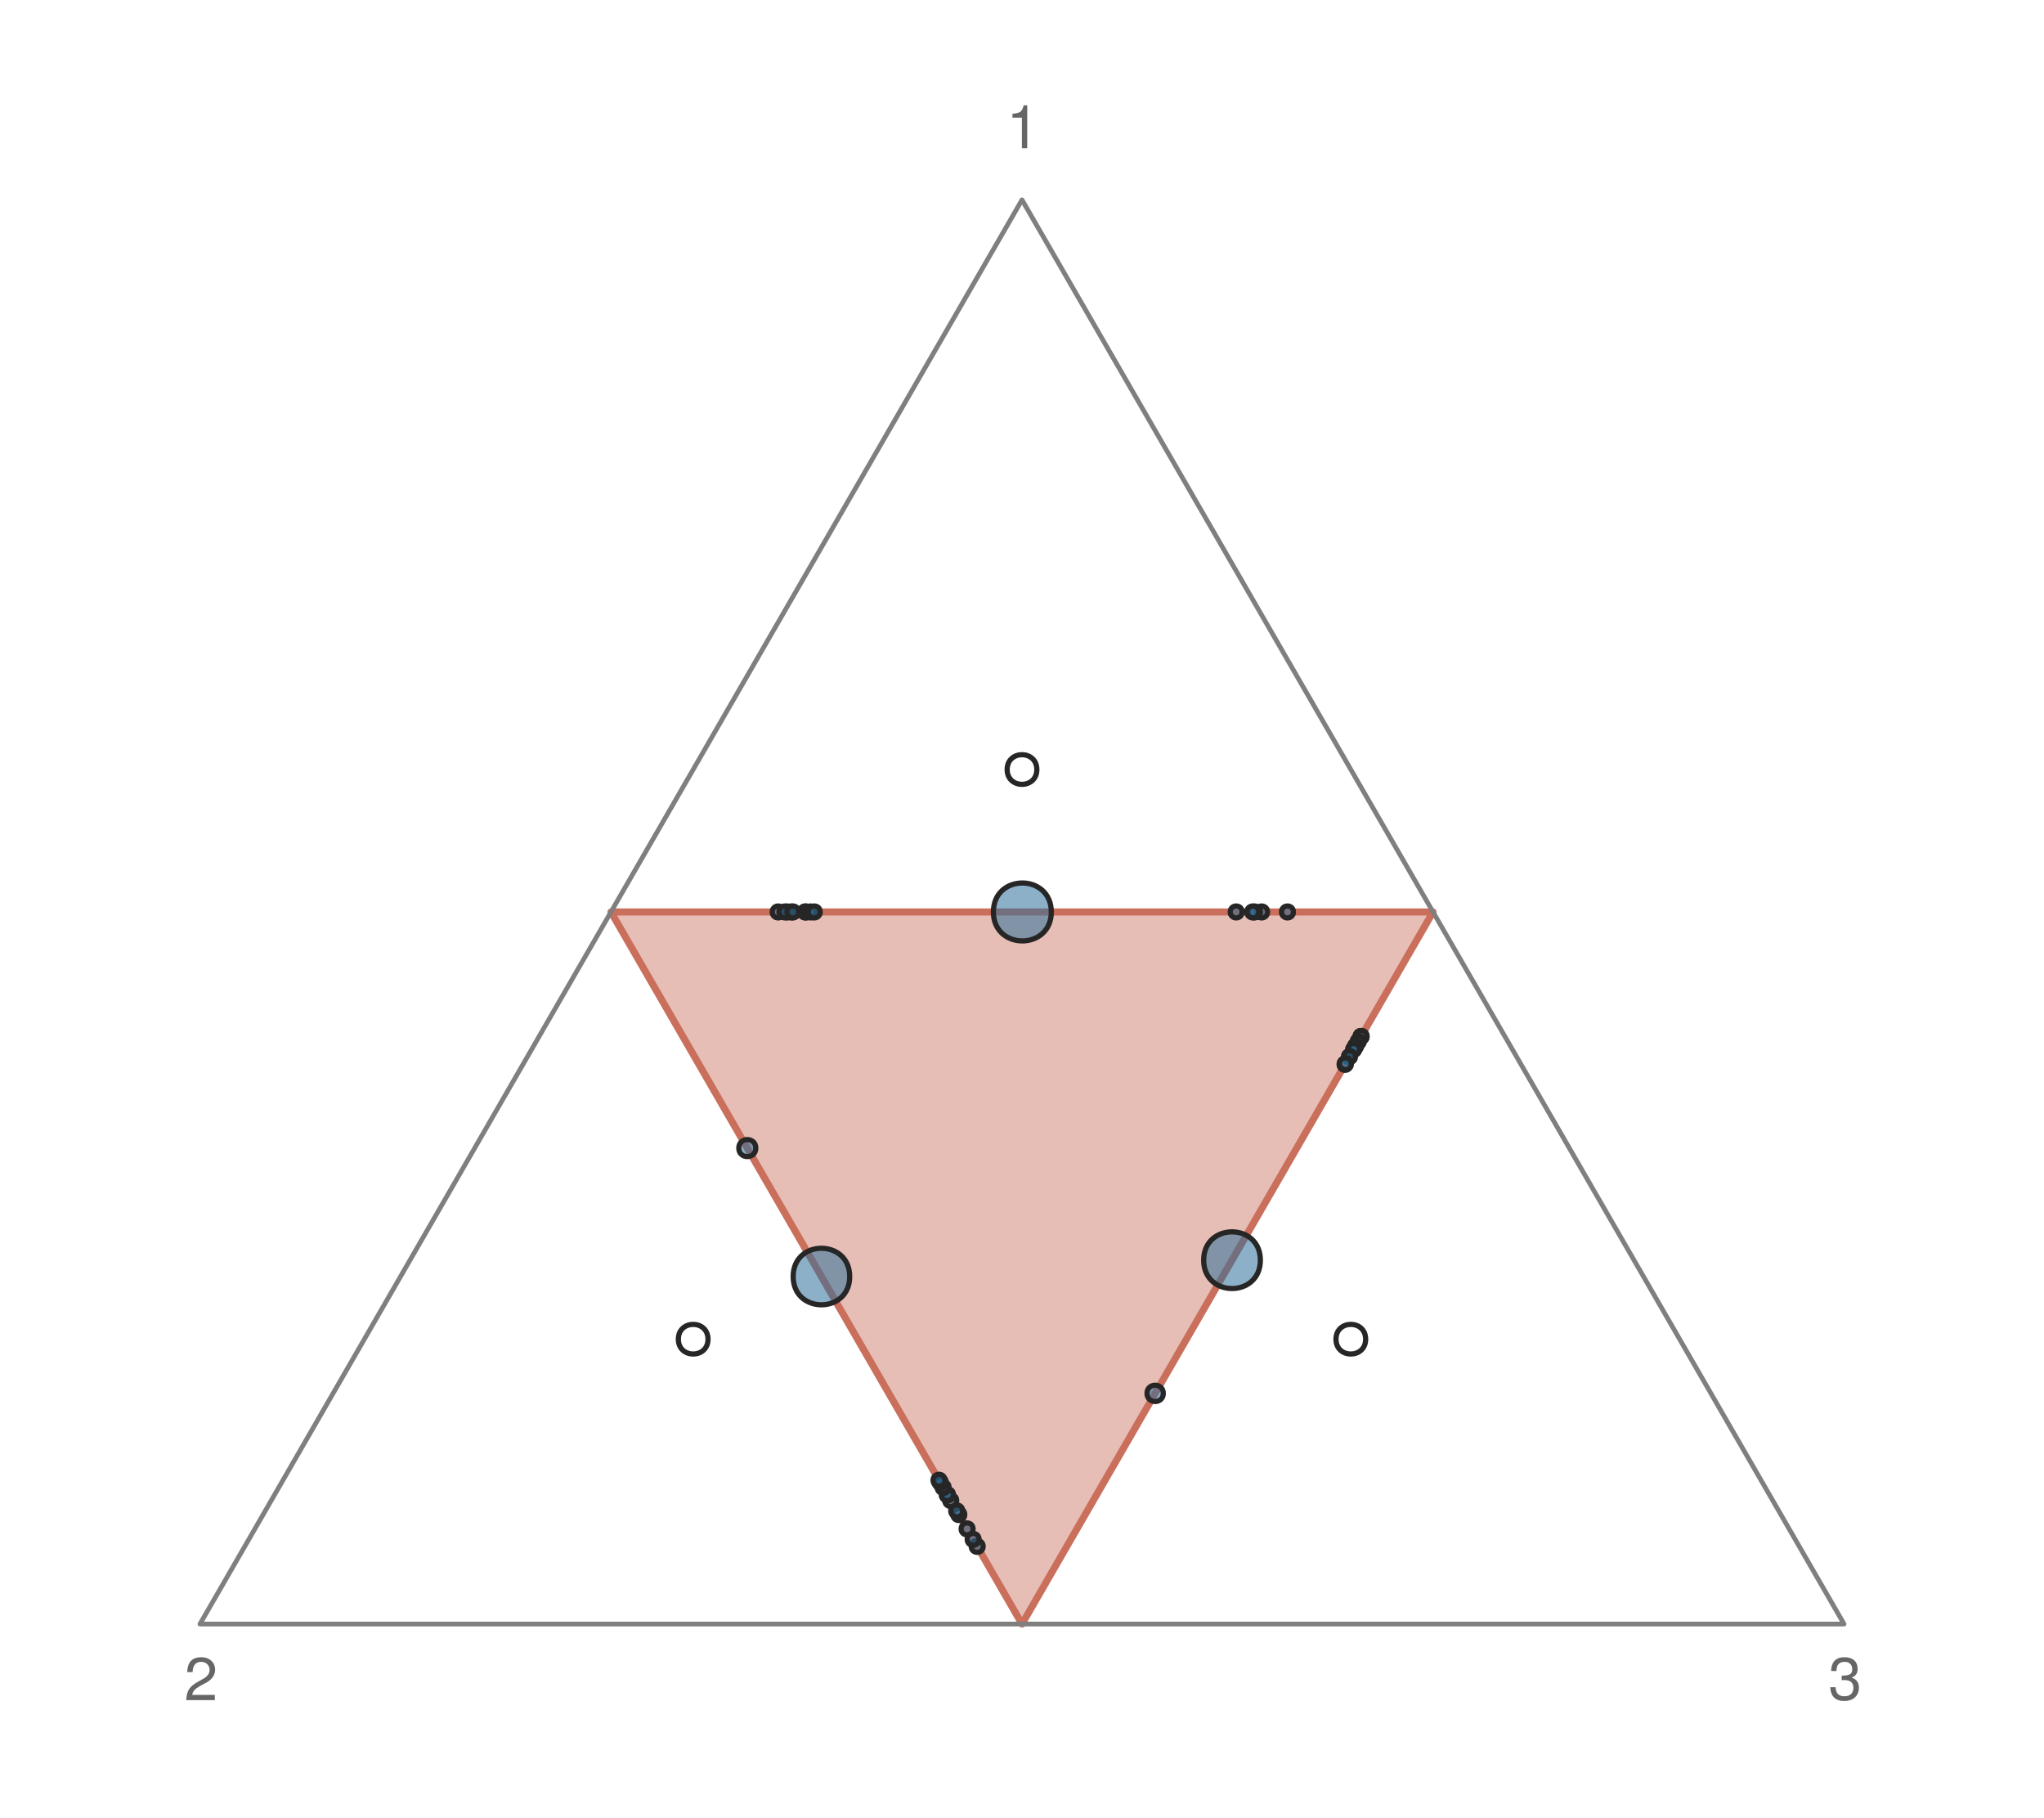
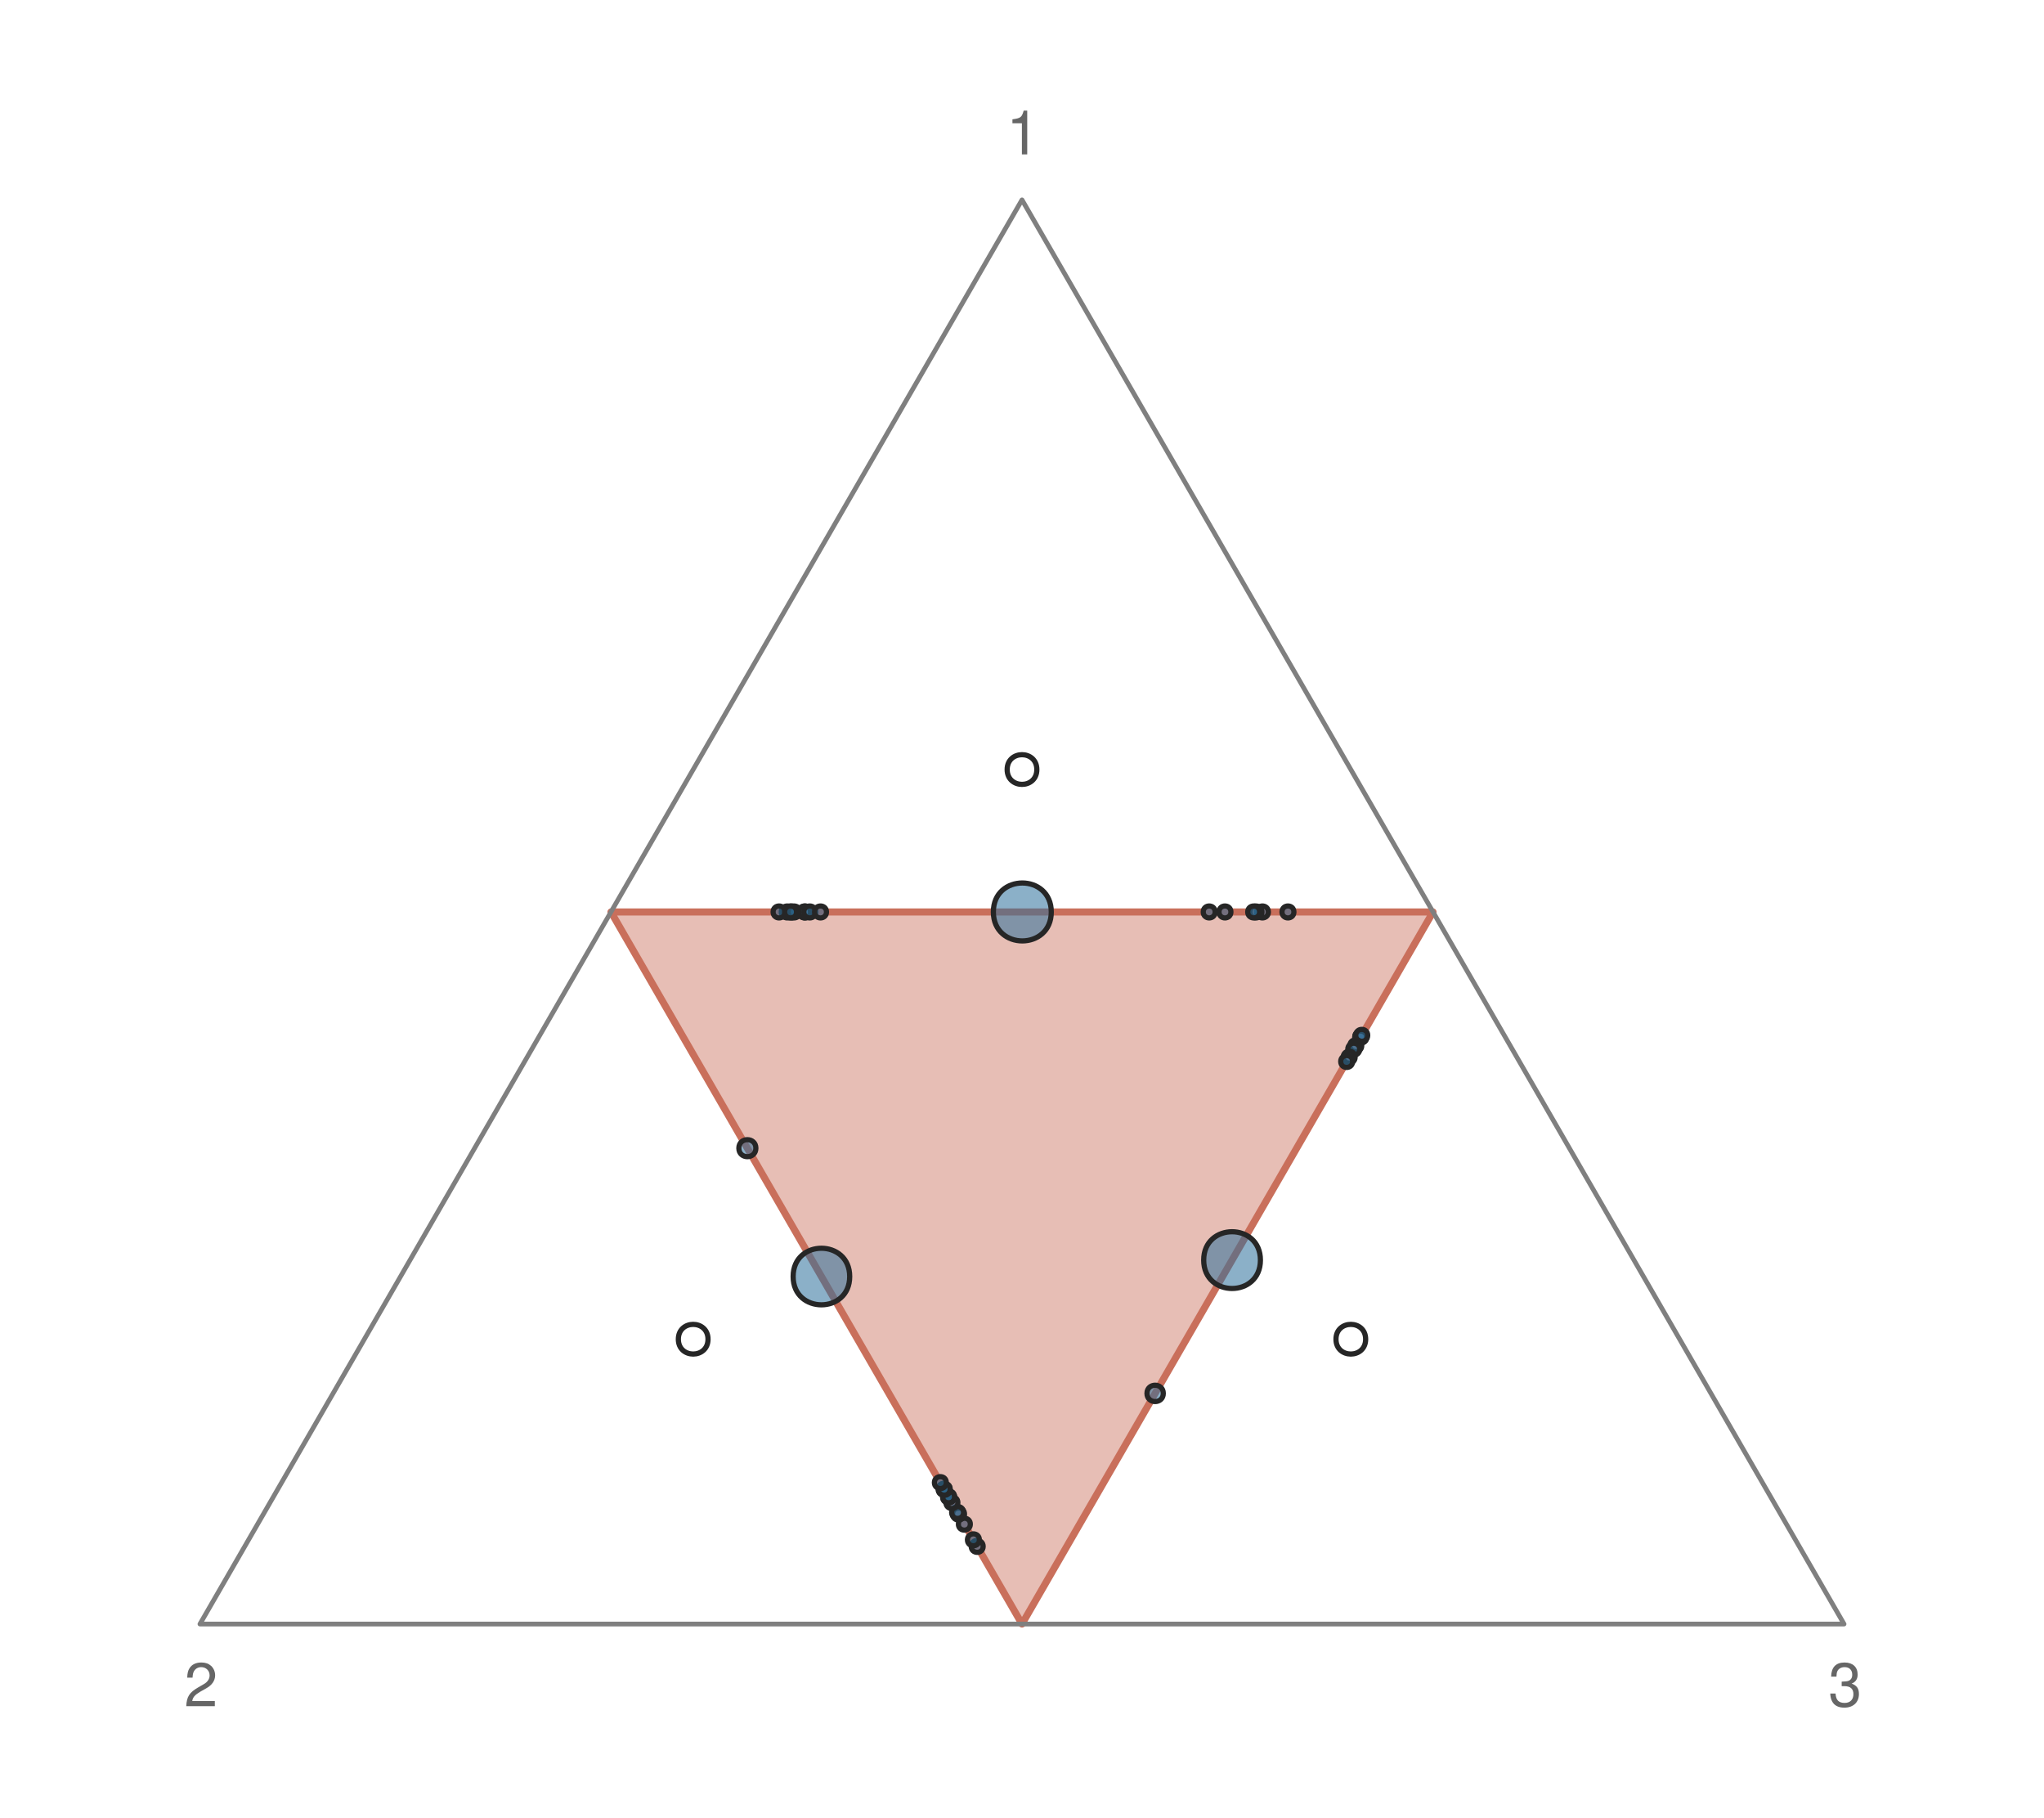
- <svg xmlns="http://www.w3.org/2000/svg" xmlns:xlink="http://www.w3.org/1999/xlink" width="324pt" height="288pt" viewBox="0 0 324 288" version="1.1">
+ <svg xmlns="http://www.w3.org/2000/svg" xmlns:xlink="http://www.w3.org/1999/xlink" width="324" height="288" viewBox="0 0 324 288">
  <defs>
    <g>
-       <symbol overflow="visible" id="glyph0-0">
-         <path style="stroke:none;" d="" />
-       </symbol>
-       <symbol overflow="visible" id="glyph0-1">
-         <path style="stroke:none;" d="M 3.328 0 L 3.328 -6.797 L 2.766 -6.797 C 2.469 -5.75 2.281 -5.609 0.984 -5.453 L 0.984 -4.844 L 2.484 -4.844 L 2.484 0 Z M 3.328 0 " />
-       </symbol>
-       <symbol overflow="visible" id="glyph0-2">
-         <path style="stroke:none;" d="M 4.906 -4.812 C 4.906 -5.953 4.016 -6.797 2.719 -6.797 C 1.328 -6.797 0.531 -6.094 0.484 -4.438 L 1.328 -4.438 C 1.391 -5.578 1.859 -6.062 2.703 -6.062 C 3.469 -6.062 4.031 -5.516 4.031 -4.781 C 4.031 -4.25 3.719 -3.797 3.125 -3.438 L 2.234 -2.938 C 0.812 -2.141 0.406 -1.5 0.328 0 L 4.859 0 L 4.859 -0.828 L 1.281 -0.828 C 1.359 -1.391 1.672 -1.75 2.5 -2.234 L 3.469 -2.75 C 4.406 -3.266 4.906 -3.969 4.906 -4.812 Z M 4.906 -4.812 " />
-       </symbol>
-       <symbol overflow="visible" id="glyph0-3">
-         <path style="stroke:none;" d="M 4.859 -1.969 C 4.859 -2.797 4.516 -3.281 3.703 -3.562 C 4.344 -3.812 4.656 -4.25 4.656 -4.938 C 4.656 -6.109 3.875 -6.797 2.578 -6.797 C 1.203 -6.797 0.484 -6.047 0.453 -4.609 L 1.297 -4.609 C 1.312 -5.609 1.734 -6.062 2.594 -6.062 C 3.344 -6.062 3.797 -5.625 3.797 -4.906 C 3.797 -4.172 3.469 -3.875 2.125 -3.875 L 2.125 -3.172 L 2.578 -3.172 C 3.516 -3.172 3.984 -2.719 3.984 -1.969 C 3.984 -1.109 3.469 -0.609 2.578 -0.609 C 1.656 -0.609 1.203 -1.062 1.156 -2.047 L 0.312 -2.047 C 0.406 -0.531 1.156 0.141 2.547 0.141 C 3.953 0.141 4.859 -0.688 4.859 -1.969 Z M 4.859 -1.969 " />
-       </symbol>
+       <g id="glyph-0-0">
+         <path d="M 2.484 -4.938 L 2.484 0 L 3.328 0 L 3.328 -6.938 L 2.766 -6.938 C 2.469 -5.875 2.281 -5.734 0.984 -5.562 L 0.984 -4.938 Z M 2.484 -4.938 " />
+       </g>
+       <g id="glyph-0-1">
+         <path d="M 4.859 -0.828 L 1.281 -0.828 C 1.359 -1.406 1.672 -1.781 2.5 -2.281 L 3.469 -2.828 C 4.406 -3.344 4.906 -4.062 4.906 -4.906 C 4.906 -5.484 4.672 -6.031 4.266 -6.406 C 3.859 -6.766 3.375 -6.938 2.719 -6.938 C 1.859 -6.938 1.219 -6.625 0.844 -6.031 C 0.609 -5.672 0.5 -5.234 0.484 -4.531 L 1.328 -4.531 C 1.359 -5.016 1.406 -5.281 1.531 -5.516 C 1.75 -5.938 2.188 -6.203 2.703 -6.203 C 3.469 -6.203 4.031 -5.641 4.031 -4.891 C 4.031 -4.344 3.719 -3.859 3.125 -3.516 L 2.234 -3 C 0.812 -2.172 0.406 -1.531 0.328 -0.016 L 4.859 -0.016 Z M 4.859 -0.828 " />
+       </g>
+       <g id="glyph-0-2">
+         <path d="M 2.125 -3.188 L 2.578 -3.188 C 3.5 -3.188 3.984 -2.766 3.984 -1.922 C 3.984 -1.062 3.469 -0.531 2.594 -0.531 C 1.656 -0.531 1.203 -1 1.156 -2.016 L 0.312 -2.016 C 0.344 -1.453 0.438 -1.094 0.609 -0.781 C 0.953 -0.109 1.625 0.219 2.547 0.219 C 3.953 0.219 4.859 -0.625 4.859 -1.938 C 4.859 -2.828 4.516 -3.297 3.703 -3.594 C 4.344 -3.844 4.656 -4.328 4.656 -5.031 C 4.656 -6.219 3.875 -6.938 2.578 -6.938 C 1.203 -6.938 0.484 -6.172 0.453 -4.703 L 1.297 -4.703 C 1.312 -5.125 1.344 -5.359 1.453 -5.578 C 1.641 -5.969 2.062 -6.203 2.594 -6.203 C 3.344 -6.203 3.797 -5.75 3.797 -5 C 3.797 -4.516 3.609 -4.219 3.25 -4.047 C 3.016 -3.953 2.703 -3.922 2.125 -3.906 Z M 2.125 -3.188 " />
+       </g>
    </g>
  </defs>
-   <g id="surface111">
-     <rect x="0" y="0" width="324" height="288" style="fill:rgb(100%,100%,100%);fill-opacity:1;stroke:none;" />
-     <path style="fill-rule:nonzero;fill:rgb(78.824%,43.529%,35.686%);fill-opacity:0.451;stroke-width:1.125;stroke-linecap:round;stroke-linejoin:round;stroke:rgb(78.824%,43.529%,35.686%);stroke-opacity:1;stroke-miterlimit:10;" d="M 96.848 144.52 L 227.152 144.52 L 162 257.363 Z M 96.848 144.52 " />
-     <path style="fill:none;stroke-width:0.75;stroke-linecap:round;stroke-linejoin:round;stroke:rgb(49.804%,49.804%,49.804%);stroke-opacity:1;stroke-miterlimit:10;" d="M 162 31.672 L 31.695 257.363 L 292.305 257.363 Z M 162 31.672 " />
-     <g style="fill:rgb(40%,40%,40%);fill-opacity:1;">
-       <use xlink:href="#glyph0-1" x="159.5" y="23.492" />
-     </g>
-     <g style="fill:rgb(40%,40%,40%);fill-opacity:1;">
-       <use xlink:href="#glyph0-2" x="29.195" y="269.418" />
-     </g>
-     <g style="fill:rgb(40%,40%,40%);fill-opacity:1;">
-       <use xlink:href="#glyph0-3" x="289.805" y="269.418" />
-     </g>
-     <path style="fill-rule:nonzero;fill:rgb(17.255%,43.529%,60.784%);fill-opacity:0.549;stroke-width:0.825;stroke-linecap:round;stroke-linejoin:round;stroke:rgb(14.902%,14.902%,14.902%);stroke-opacity:1;stroke-miterlimit:10;" d="M 166.645 144.52 C 166.645 150.637 157.465 150.637 157.465 144.52 C 157.465 138.398 166.645 138.398 166.645 144.52 " />
-     <path style="fill-rule:nonzero;fill:rgb(17.255%,43.529%,60.784%);fill-opacity:0.549;stroke-width:0.825;stroke-linecap:round;stroke-linejoin:round;stroke:rgb(14.902%,14.902%,14.902%);stroke-opacity:1;stroke-miterlimit:10;" d="M 134.688 202.293 C 134.688 208.27 125.727 208.27 125.727 202.293 C 125.727 196.32 134.688 196.32 134.688 202.293 " />
-     <path style="fill-rule:nonzero;fill:rgb(17.255%,43.529%,60.784%);fill-opacity:0.549;stroke-width:0.825;stroke-linecap:round;stroke-linejoin:round;stroke:rgb(14.902%,14.902%,14.902%);stroke-opacity:1;stroke-miterlimit:10;" d="M 199.785 199.703 C 199.785 205.695 190.797 205.695 190.797 199.703 C 190.797 193.711 199.785 193.711 199.785 199.703 " />
-     <path style="fill-rule:nonzero;fill:rgb(17.255%,43.529%,60.784%);fill-opacity:0.549;stroke-width:0.825;stroke-linecap:round;stroke-linejoin:round;stroke:rgb(14.902%,14.902%,14.902%);stroke-opacity:1;stroke-miterlimit:10;" d="M 119.805 181.938 C 119.805 183.734 117.109 183.734 117.109 181.938 C 117.109 180.141 119.805 180.141 119.805 181.938 " />
-     <path style="fill-rule:nonzero;fill:rgb(17.255%,43.529%,60.784%);fill-opacity:0.549;stroke-width:0.825;stroke-linecap:round;stroke-linejoin:round;stroke:rgb(14.902%,14.902%,14.902%);stroke-opacity:1;stroke-miterlimit:10;" d="M 184.398 220.809 C 184.398 222.531 181.812 222.531 181.812 220.809 C 181.812 219.086 184.398 219.086 184.398 220.809 " />
-     <path style="fill-rule:nonzero;fill:rgb(17.255%,43.529%,60.784%);fill-opacity:0.549;stroke-width:0.825;stroke-linecap:round;stroke-linejoin:round;stroke:rgb(14.902%,14.902%,14.902%);stroke-opacity:1;stroke-miterlimit:10;" d="M 205.027 144.52 C 205.027 145.777 203.137 145.777 203.137 144.52 C 203.137 143.258 205.027 143.258 205.027 144.52 " />
-     <path style="fill-rule:nonzero;fill:rgb(17.255%,43.529%,60.784%);fill-opacity:0.549;stroke-width:0.825;stroke-linecap:round;stroke-linejoin:round;stroke:rgb(14.902%,14.902%,14.902%);stroke-opacity:1;stroke-miterlimit:10;" d="M 200.926 144.52 C 200.926 145.777 199.035 145.777 199.035 144.52 C 199.035 143.258 200.926 143.258 200.926 144.52 " />
-     <path style="fill-rule:nonzero;fill:rgb(17.255%,43.529%,60.784%);fill-opacity:0.549;stroke-width:0.825;stroke-linecap:round;stroke-linejoin:round;stroke:rgb(14.902%,14.902%,14.902%);stroke-opacity:1;stroke-miterlimit:10;" d="M 199.801 144.52 C 199.801 145.777 197.914 145.777 197.914 144.52 C 197.914 143.258 199.801 143.258 199.801 144.52 " />
-     <path style="fill-rule:nonzero;fill:rgb(17.255%,43.529%,60.784%);fill-opacity:0.549;stroke-width:0.825;stroke-linecap:round;stroke-linejoin:round;stroke:rgb(14.902%,14.902%,14.902%);stroke-opacity:1;stroke-miterlimit:10;" d="M 128.586 144.52 C 128.586 145.777 126.695 145.777 126.695 144.52 C 126.695 143.258 128.586 143.258 128.586 144.52 " />
-     <path style="fill-rule:nonzero;fill:rgb(17.255%,43.529%,60.784%);fill-opacity:0.549;stroke-width:0.825;stroke-linecap:round;stroke-linejoin:round;stroke:rgb(14.902%,14.902%,14.902%);stroke-opacity:1;stroke-miterlimit:10;" d="M 199.527 144.52 C 199.527 145.777 197.637 145.777 197.637 144.52 C 197.637 143.258 199.527 143.258 199.527 144.52 " />
-     <path style="fill-rule:nonzero;fill:rgb(17.255%,43.529%,60.784%);fill-opacity:0.549;stroke-width:0.825;stroke-linecap:round;stroke-linejoin:round;stroke:rgb(14.902%,14.902%,14.902%);stroke-opacity:1;stroke-miterlimit:10;" d="M 126.383 144.52 C 126.383 145.777 124.492 145.777 124.492 144.52 C 124.492 143.258 126.383 143.258 126.383 144.52 " />
-     <path style="fill-rule:nonzero;fill:rgb(17.255%,43.529%,60.784%);fill-opacity:0.549;stroke-width:0.825;stroke-linecap:round;stroke-linejoin:round;stroke:rgb(14.902%,14.902%,14.902%);stroke-opacity:1;stroke-miterlimit:10;" d="M 216.691 164.254 C 216.691 165.516 214.805 165.516 214.805 164.254 C 214.805 162.996 216.691 162.996 216.691 164.254 " />
-     <path style="fill-rule:nonzero;fill:rgb(17.255%,43.529%,60.784%);fill-opacity:0.549;stroke-width:0.825;stroke-linecap:round;stroke-linejoin:round;stroke:rgb(14.902%,14.902%,14.902%);stroke-opacity:1;stroke-miterlimit:10;" d="M 125.73 144.52 C 125.73 145.777 123.84 145.777 123.84 144.52 C 123.84 143.258 125.73 143.258 125.73 144.52 " />
-     <path style="fill-rule:nonzero;fill:rgb(17.255%,43.529%,60.784%);fill-opacity:0.549;stroke-width:0.825;stroke-linecap:round;stroke-linejoin:round;stroke:rgb(14.902%,14.902%,14.902%);stroke-opacity:1;stroke-miterlimit:10;" d="M 155.844 245.059 C 155.844 246.316 153.953 246.316 153.953 245.059 C 153.953 243.797 155.844 243.797 155.844 245.059 " />
-     <path style="fill-rule:nonzero;fill:rgb(17.255%,43.529%,60.784%);fill-opacity:0.549;stroke-width:0.825;stroke-linecap:round;stroke-linejoin:round;stroke:rgb(14.902%,14.902%,14.902%);stroke-opacity:1;stroke-miterlimit:10;" d="M 216.699 164.242 C 216.699 165.504 214.809 165.504 214.809 164.242 C 214.809 162.984 216.699 162.984 216.699 164.242 " />
-     <path style="fill-rule:nonzero;fill:rgb(17.255%,43.529%,60.784%);fill-opacity:0.549;stroke-width:0.825;stroke-linecap:round;stroke-linejoin:round;stroke:rgb(14.902%,14.902%,14.902%);stroke-opacity:1;stroke-miterlimit:10;" d="M 124.297 144.52 C 124.297 145.777 122.406 145.777 122.406 144.52 C 122.406 143.258 124.297 143.258 124.297 144.52 " />
-     <path style="fill-rule:nonzero;fill:rgb(17.255%,43.529%,60.784%);fill-opacity:0.549;stroke-width:0.825;stroke-linecap:round;stroke-linejoin:round;stroke:rgb(14.902%,14.902%,14.902%);stroke-opacity:1;stroke-miterlimit:10;" d="M 155.199 243.945 C 155.199 245.207 153.312 245.207 153.312 243.945 C 153.312 242.684 155.199 242.684 155.199 243.945 " />
-     <path style="fill-rule:nonzero;fill:rgb(17.255%,43.529%,60.784%);fill-opacity:0.549;stroke-width:0.825;stroke-linecap:round;stroke-linejoin:round;stroke:rgb(14.902%,14.902%,14.902%);stroke-opacity:1;stroke-miterlimit:10;" d="M 216.246 165.043 C 216.246 166.305 214.355 166.305 214.355 165.043 C 214.355 163.785 216.246 163.785 216.246 165.043 " />
-     <path style="fill-rule:nonzero;fill:rgb(17.255%,43.529%,60.784%);fill-opacity:0.549;stroke-width:0.825;stroke-linecap:round;stroke-linejoin:round;stroke:rgb(14.902%,14.902%,14.902%);stroke-opacity:1;stroke-miterlimit:10;" d="M 125.367 144.52 C 125.367 145.777 123.477 145.777 123.477 144.52 C 123.477 143.258 125.367 143.258 125.367 144.52 " />
-     <path style="fill-rule:nonzero;fill:rgb(17.255%,43.529%,60.784%);fill-opacity:0.549;stroke-width:0.825;stroke-linecap:round;stroke-linejoin:round;stroke:rgb(14.902%,14.902%,14.902%);stroke-opacity:1;stroke-miterlimit:10;" d="M 154.242 242.285 C 154.242 243.547 152.352 243.547 152.352 242.285 C 152.352 241.027 154.242 241.027 154.242 242.285 " />
-     <path style="fill-rule:nonzero;fill:rgb(17.255%,43.529%,60.784%);fill-opacity:0.549;stroke-width:0.825;stroke-linecap:round;stroke-linejoin:round;stroke:rgb(14.902%,14.902%,14.902%);stroke-opacity:1;stroke-miterlimit:10;" d="M 196.895 144.52 C 196.895 145.777 195.008 145.777 195.008 144.52 C 195.008 143.258 196.895 143.258 196.895 144.52 " />
-     <path style="fill-rule:nonzero;fill:rgb(17.255%,43.529%,60.784%);fill-opacity:0.549;stroke-width:0.825;stroke-linecap:round;stroke-linejoin:round;stroke:rgb(14.902%,14.902%,14.902%);stroke-opacity:1;stroke-miterlimit:10;" d="M 152.93 240.012 C 152.93 241.273 151.039 241.273 151.039 240.012 C 151.039 238.754 152.93 238.754 152.93 240.012 " />
-     <path style="fill-rule:nonzero;fill:rgb(17.255%,43.529%,60.784%);fill-opacity:0.549;stroke-width:0.825;stroke-linecap:round;stroke-linejoin:round;stroke:rgb(14.902%,14.902%,14.902%);stroke-opacity:1;stroke-miterlimit:10;" d="M 126.621 144.52 C 126.621 145.777 124.73 145.777 124.73 144.52 C 124.73 143.258 126.621 143.258 126.621 144.52 " />
-     <path style="fill-rule:nonzero;fill:rgb(17.255%,43.529%,60.784%);fill-opacity:0.549;stroke-width:0.825;stroke-linecap:round;stroke-linejoin:round;stroke:rgb(14.902%,14.902%,14.902%);stroke-opacity:1;stroke-miterlimit:10;" d="M 215.824 165.773 C 215.824 167.035 213.934 167.035 213.934 165.773 C 213.934 164.512 215.824 164.512 215.824 165.773 " />
-     <path style="fill-rule:nonzero;fill:rgb(17.255%,43.529%,60.784%);fill-opacity:0.549;stroke-width:0.825;stroke-linecap:round;stroke-linejoin:round;stroke:rgb(14.902%,14.902%,14.902%);stroke-opacity:1;stroke-miterlimit:10;" d="M 152.594 239.43 C 152.594 240.688 150.703 240.688 150.703 239.43 C 150.703 238.168 152.594 238.168 152.594 239.43 " />
-     <path style="fill-rule:nonzero;fill:rgb(17.255%,43.529%,60.784%);fill-opacity:0.549;stroke-width:0.825;stroke-linecap:round;stroke-linejoin:round;stroke:rgb(14.902%,14.902%,14.902%);stroke-opacity:1;stroke-miterlimit:10;" d="M 128.688 144.52 C 128.688 145.777 126.797 145.777 126.797 144.52 C 126.797 143.258 128.688 143.258 128.688 144.52 " />
-     <path style="fill-rule:nonzero;fill:rgb(17.255%,43.529%,60.784%);fill-opacity:0.549;stroke-width:0.825;stroke-linecap:round;stroke-linejoin:round;stroke:rgb(14.902%,14.902%,14.902%);stroke-opacity:1;stroke-miterlimit:10;" d="M 151.648 237.793 C 151.648 239.051 149.758 239.051 149.758 237.793 C 149.758 236.531 151.648 236.531 151.648 237.793 " />
-     <path style="fill-rule:nonzero;fill:rgb(17.255%,43.529%,60.784%);fill-opacity:0.549;stroke-width:0.825;stroke-linecap:round;stroke-linejoin:round;stroke:rgb(14.902%,14.902%,14.902%);stroke-opacity:1;stroke-miterlimit:10;" d="M 215.512 166.312 C 215.512 167.574 213.621 167.574 213.621 166.312 C 213.621 165.055 215.512 165.055 215.512 166.312 " />
-     <path style="fill-rule:nonzero;fill:rgb(17.255%,43.529%,60.784%);fill-opacity:0.549;stroke-width:0.825;stroke-linecap:round;stroke-linejoin:round;stroke:rgb(14.902%,14.902%,14.902%);stroke-opacity:1;stroke-miterlimit:10;" d="M 151.117 236.875 C 151.117 238.137 149.227 238.137 149.227 236.875 C 149.227 235.617 151.117 235.617 151.117 236.875 " />
-     <path style="fill-rule:nonzero;fill:rgb(17.255%,43.529%,60.784%);fill-opacity:0.549;stroke-width:0.825;stroke-linecap:round;stroke-linejoin:round;stroke:rgb(14.902%,14.902%,14.902%);stroke-opacity:1;stroke-miterlimit:10;" d="M 129.418 144.52 C 129.418 145.777 127.527 145.777 127.527 144.52 C 127.527 143.258 129.418 143.258 129.418 144.52 " />
-     <path style="fill-rule:nonzero;fill:rgb(17.255%,43.529%,60.784%);fill-opacity:0.549;stroke-width:0.825;stroke-linecap:round;stroke-linejoin:round;stroke:rgb(14.902%,14.902%,14.902%);stroke-opacity:1;stroke-miterlimit:10;" d="M 214.855 167.449 C 214.855 168.711 212.965 168.711 212.965 167.449 C 212.965 166.191 214.855 166.191 214.855 167.449 " />
-     <path style="fill-rule:nonzero;fill:rgb(17.255%,43.529%,60.784%);fill-opacity:0.549;stroke-width:0.825;stroke-linecap:round;stroke-linejoin:round;stroke:rgb(14.902%,14.902%,14.902%);stroke-opacity:1;stroke-miterlimit:10;" d="M 151.117 236.875 C 151.117 238.137 149.227 238.137 149.227 236.875 C 149.227 235.617 151.117 235.617 151.117 236.875 " />
-     <path style="fill-rule:nonzero;fill:rgb(17.255%,43.529%,60.784%);fill-opacity:0.549;stroke-width:0.825;stroke-linecap:round;stroke-linejoin:round;stroke:rgb(14.902%,14.902%,14.902%);stroke-opacity:1;stroke-miterlimit:10;" d="M 214.152 168.668 C 214.152 169.93 212.262 169.93 212.262 168.668 C 212.262 167.41 214.152 167.41 214.152 168.668 " />
-     <path style="fill-rule:nonzero;fill:rgb(17.255%,43.529%,60.784%);fill-opacity:0.549;stroke-width:0.825;stroke-linecap:round;stroke-linejoin:round;stroke:rgb(14.902%,14.902%,14.902%);stroke-opacity:1;stroke-miterlimit:10;" d="M 150.445 235.711 C 150.445 236.973 148.555 236.973 148.555 235.711 C 148.555 234.453 150.445 234.453 150.445 235.711 " />
-     <path style="fill-rule:nonzero;fill:rgb(17.255%,43.529%,60.784%);fill-opacity:0.549;stroke-width:0.825;stroke-linecap:round;stroke-linejoin:round;stroke:rgb(14.902%,14.902%,14.902%);stroke-opacity:1;stroke-miterlimit:10;" d="M 130.016 144.52 C 130.016 145.777 128.125 145.777 128.125 144.52 C 128.125 143.258 130.016 143.258 130.016 144.52 " />
-     <path style="fill-rule:nonzero;fill:rgb(17.255%,43.529%,60.784%);fill-opacity:0.549;stroke-width:0.825;stroke-linecap:round;stroke-linejoin:round;stroke:rgb(14.902%,14.902%,14.902%);stroke-opacity:1;stroke-miterlimit:10;" d="M 150 234.938 C 150 236.199 148.109 236.199 148.109 234.938 C 148.109 233.68 150 233.68 150 234.938 " />
-     <path style="fill-rule:nonzero;fill:rgb(17.255%,43.529%,60.784%);fill-opacity:0.549;stroke-width:0.825;stroke-linecap:round;stroke-linejoin:round;stroke:rgb(14.902%,14.902%,14.902%);stroke-opacity:1;stroke-miterlimit:10;" d="M 214.219 168.551 C 214.219 169.812 212.328 169.812 212.328 168.551 C 212.328 167.293 214.219 167.293 214.219 168.551 " />
-     <path style="fill-rule:nonzero;fill:rgb(17.255%,43.529%,60.784%);fill-opacity:0.549;stroke-width:0.825;stroke-linecap:round;stroke-linejoin:round;stroke:rgb(14.902%,14.902%,14.902%);stroke-opacity:1;stroke-miterlimit:10;" d="M 149.789 234.578 C 149.789 235.836 147.898 235.836 147.898 234.578 C 147.898 233.316 149.789 233.316 149.789 234.578 " />
-     <path style="fill-rule:nonzero;fill:rgb(100%,100%,100%);fill-opacity:0.549;stroke-width:0.825;stroke-linecap:round;stroke-linejoin:round;stroke:rgb(14.902%,14.902%,14.902%);stroke-opacity:1;stroke-miterlimit:10;" d="M 164.352 121.949 C 164.352 125.082 159.648 125.082 159.648 121.949 C 159.648 118.812 164.352 118.812 164.352 121.949 " />
-     <path style="fill-rule:nonzero;fill:rgb(100%,100%,100%);fill-opacity:0.549;stroke-width:0.825;stroke-linecap:round;stroke-linejoin:round;stroke:rgb(14.902%,14.902%,14.902%);stroke-opacity:1;stroke-miterlimit:10;" d="M 112.23 212.227 C 112.23 215.359 107.527 215.359 107.527 212.227 C 107.527 209.09 112.23 209.09 112.23 212.227 " />
-     <path style="fill-rule:nonzero;fill:rgb(100%,100%,100%);fill-opacity:0.549;stroke-width:0.825;stroke-linecap:round;stroke-linejoin:round;stroke:rgb(14.902%,14.902%,14.902%);stroke-opacity:1;stroke-miterlimit:10;" d="M 216.473 212.227 C 216.473 215.359 211.77 215.359 211.77 212.227 C 211.77 209.09 216.473 209.09 216.473 212.227 " />
+   <rect x="-32.4" y="-28.8" width="388.8" height="345.6" fill="rgb(100%, 100%, 100%)" fill-opacity="1" />
+   <path fill-rule="nonzero" fill="rgb(78.824%, 43.529%, 35.686%)" fill-opacity="0.451" stroke-width="1.125" stroke-linecap="round" stroke-linejoin="round" stroke="rgb(78.824%, 43.529%, 35.686%)" stroke-opacity="1" stroke-miterlimit="10" d="M 96.848 144.52 L 227.152 144.52 L 162 257.363 Z M 96.848 144.52 " />
+   <path fill="none" stroke-width="0.75" stroke-linecap="round" stroke-linejoin="round" stroke="rgb(49.804%, 49.804%, 49.804%)" stroke-opacity="1" stroke-miterlimit="10" d="M 162 31.672 L 31.695 257.363 L 292.305 257.363 Z M 162 31.672 " />
+   <g fill="rgb(40%, 40%, 40%)" fill-opacity="1">
+     <use xlink:href="#glyph-0-0" x="159.5" y="24.47" />
  </g>
+   <g fill="rgb(40%, 40%, 40%)" fill-opacity="1">
+     <use xlink:href="#glyph-0-1" x="29.195" y="270.396" />
+   </g>
+   <g fill="rgb(40%, 40%, 40%)" fill-opacity="1">
+     <use xlink:href="#glyph-0-2" x="289.805" y="270.396" />
+   </g>
+   <path fill-rule="nonzero" fill="rgb(17.255%, 43.529%, 60.784%)" fill-opacity="0.549" stroke-width="0.825" stroke-linecap="round" stroke-linejoin="round" stroke="rgb(14.902%, 14.902%, 14.902%)" stroke-opacity="1" stroke-miterlimit="10" d="M 166.641 144.52 C 166.641 150.637 157.461 150.637 157.461 144.52 C 157.461 138.398 166.641 138.398 166.641 144.52 " />
+   <path fill-rule="nonzero" fill="rgb(17.255%, 43.529%, 60.784%)" fill-opacity="0.549" stroke-width="0.825" stroke-linecap="round" stroke-linejoin="round" stroke="rgb(14.902%, 14.902%, 14.902%)" stroke-opacity="1" stroke-miterlimit="10" d="M 134.688 202.293 C 134.688 208.273 125.723 208.273 125.723 202.293 C 125.723 196.316 134.688 196.316 134.688 202.293 " />
+   <path fill-rule="nonzero" fill="rgb(17.255%, 43.529%, 60.784%)" fill-opacity="0.549" stroke-width="0.825" stroke-linecap="round" stroke-linejoin="round" stroke="rgb(14.902%, 14.902%, 14.902%)" stroke-opacity="1" stroke-miterlimit="10" d="M 199.793 199.691 C 199.793 205.688 190.801 205.688 190.801 199.691 C 190.801 193.695 199.793 193.695 199.793 199.691 " />
+   <path fill-rule="nonzero" fill="rgb(17.255%, 43.529%, 60.784%)" fill-opacity="0.549" stroke-width="0.825" stroke-linecap="round" stroke-linejoin="round" stroke="rgb(14.902%, 14.902%, 14.902%)" stroke-opacity="1" stroke-miterlimit="10" d="M 119.816 181.953 C 119.816 183.75 117.117 183.75 117.117 181.953 C 117.117 180.156 119.816 180.156 119.816 181.953 " />
+   <path fill-rule="nonzero" fill="rgb(17.255%, 43.529%, 60.784%)" fill-opacity="0.549" stroke-width="0.825" stroke-linecap="round" stroke-linejoin="round" stroke="rgb(14.902%, 14.902%, 14.902%)" stroke-opacity="1" stroke-miterlimit="10" d="M 184.398 220.812 C 184.398 222.539 181.809 222.539 181.809 220.812 C 181.809 219.086 184.398 219.086 184.398 220.812 " />
+   <path fill-rule="nonzero" fill="rgb(17.255%, 43.529%, 60.784%)" fill-opacity="0.549" stroke-width="0.825" stroke-linecap="round" stroke-linejoin="round" stroke="rgb(14.902%, 14.902%, 14.902%)" stroke-opacity="1" stroke-miterlimit="10" d="M 205.102 144.52 C 205.102 145.777 203.211 145.777 203.211 144.52 C 203.211 143.258 205.102 143.258 205.102 144.52 " />
+   <path fill-rule="nonzero" fill="rgb(17.255%, 43.529%, 60.784%)" fill-opacity="0.549" stroke-width="0.825" stroke-linecap="round" stroke-linejoin="round" stroke="rgb(14.902%, 14.902%, 14.902%)" stroke-opacity="1" stroke-miterlimit="10" d="M 201.055 144.52 C 201.055 145.777 199.164 145.777 199.164 144.52 C 199.164 143.258 201.055 143.258 201.055 144.52 " />
+   <path fill-rule="nonzero" fill="rgb(17.255%, 43.529%, 60.784%)" fill-opacity="0.549" stroke-width="0.825" stroke-linecap="round" stroke-linejoin="round" stroke="rgb(14.902%, 14.902%, 14.902%)" stroke-opacity="1" stroke-miterlimit="10" d="M 200.035 144.52 C 200.035 145.777 198.145 145.777 198.145 144.52 C 198.145 143.258 200.035 143.258 200.035 144.52 " />
+   <path fill-rule="nonzero" fill="rgb(17.255%, 43.529%, 60.784%)" fill-opacity="0.549" stroke-width="0.825" stroke-linecap="round" stroke-linejoin="round" stroke="rgb(14.902%, 14.902%, 14.902%)" stroke-opacity="1" stroke-miterlimit="10" d="M 128.586 144.52 C 128.586 145.777 126.699 145.777 126.699 144.52 C 126.699 143.258 128.586 143.258 128.586 144.52 " />
+   <path fill-rule="nonzero" fill="rgb(17.255%, 43.529%, 60.784%)" fill-opacity="0.549" stroke-width="0.825" stroke-linecap="round" stroke-linejoin="round" stroke="rgb(14.902%, 14.902%, 14.902%)" stroke-opacity="1" stroke-miterlimit="10" d="M 199.672 144.52 C 199.672 145.777 197.781 145.777 197.781 144.52 C 197.781 143.258 199.672 143.258 199.672 144.52 " />
+   <path fill-rule="nonzero" fill="rgb(17.255%, 43.529%, 60.784%)" fill-opacity="0.549" stroke-width="0.825" stroke-linecap="round" stroke-linejoin="round" stroke="rgb(14.902%, 14.902%, 14.902%)" stroke-opacity="1" stroke-miterlimit="10" d="M 126.383 144.52 C 126.383 145.777 124.492 145.777 124.492 144.52 C 124.492 143.258 126.383 143.258 126.383 144.52 " />
+   <path fill-rule="nonzero" fill="rgb(17.255%, 43.529%, 60.784%)" fill-opacity="0.549" stroke-width="0.825" stroke-linecap="round" stroke-linejoin="round" stroke="rgb(14.902%, 14.902%, 14.902%)" stroke-opacity="1" stroke-miterlimit="10" d="M 216.637 164.352 C 216.637 165.609 214.746 165.609 214.746 164.352 C 214.746 163.09 216.637 163.09 216.637 164.352 " />
+   <path fill-rule="nonzero" fill="rgb(17.255%, 43.529%, 60.784%)" fill-opacity="0.549" stroke-width="0.825" stroke-linecap="round" stroke-linejoin="round" stroke="rgb(14.902%, 14.902%, 14.902%)" stroke-opacity="1" stroke-miterlimit="10" d="M 125.73 144.52 C 125.73 145.777 123.84 145.777 123.84 144.52 C 123.84 143.258 125.73 143.258 125.73 144.52 " />
+   <path fill-rule="nonzero" fill="rgb(17.255%, 43.529%, 60.784%)" fill-opacity="0.549" stroke-width="0.825" stroke-linecap="round" stroke-linejoin="round" stroke="rgb(14.902%, 14.902%, 14.902%)" stroke-opacity="1" stroke-miterlimit="10" d="M 155.844 245.059 C 155.844 246.316 153.953 246.316 153.953 245.059 C 153.953 243.797 155.844 243.797 155.844 245.059 " />
+   <path fill-rule="nonzero" fill="rgb(17.255%, 43.529%, 60.784%)" fill-opacity="0.549" stroke-width="0.825" stroke-linecap="round" stroke-linejoin="round" stroke="rgb(14.902%, 14.902%, 14.902%)" stroke-opacity="1" stroke-miterlimit="10" d="M 216.645 164.34 C 216.645 165.598 214.754 165.598 214.754 164.34 C 214.754 163.078 216.645 163.078 216.645 164.34 " />
+   <path fill-rule="nonzero" fill="rgb(17.255%, 43.529%, 60.784%)" fill-opacity="0.549" stroke-width="0.825" stroke-linecap="round" stroke-linejoin="round" stroke="rgb(14.902%, 14.902%, 14.902%)" stroke-opacity="1" stroke-miterlimit="10" d="M 124.438 144.52 C 124.438 145.777 122.547 145.777 122.547 144.52 C 122.547 143.258 124.438 143.258 124.438 144.52 " />
+   <path fill-rule="nonzero" fill="rgb(17.255%, 43.529%, 60.784%)" fill-opacity="0.549" stroke-width="0.825" stroke-linecap="round" stroke-linejoin="round" stroke="rgb(14.902%, 14.902%, 14.902%)" stroke-opacity="1" stroke-miterlimit="10" d="M 155.242 244.016 C 155.242 245.277 153.352 245.277 153.352 244.016 C 153.352 242.758 155.242 242.758 155.242 244.016 " />
+   <path fill-rule="nonzero" fill="rgb(17.255%, 43.529%, 60.784%)" fill-opacity="0.549" stroke-width="0.825" stroke-linecap="round" stroke-linejoin="round" stroke="rgb(14.902%, 14.902%, 14.902%)" stroke-opacity="1" stroke-miterlimit="10" d="M 126.816 144.52 C 126.816 145.777 124.926 145.777 124.926 144.52 C 124.926 143.258 126.816 143.258 126.816 144.52 " />
+   <path fill-rule="nonzero" fill="rgb(17.255%, 43.529%, 60.784%)" fill-opacity="0.549" stroke-width="0.825" stroke-linecap="round" stroke-linejoin="round" stroke="rgb(14.902%, 14.902%, 14.902%)" stroke-opacity="1" stroke-miterlimit="10" d="M 153.809 241.535 C 153.809 242.797 151.918 242.797 151.918 241.535 C 151.918 240.277 153.809 240.277 153.809 241.535 " />
+   <path fill-rule="nonzero" fill="rgb(17.255%, 43.529%, 60.784%)" fill-opacity="0.549" stroke-width="0.825" stroke-linecap="round" stroke-linejoin="round" stroke="rgb(14.902%, 14.902%, 14.902%)" stroke-opacity="1" stroke-miterlimit="10" d="M 216.801 164.07 C 216.801 165.332 214.91 165.332 214.91 164.07 C 214.91 162.812 216.801 162.812 216.801 164.07 " />
+   <path fill-rule="nonzero" fill="rgb(17.255%, 43.529%, 60.784%)" fill-opacity="0.549" stroke-width="0.825" stroke-linecap="round" stroke-linejoin="round" stroke="rgb(14.902%, 14.902%, 14.902%)" stroke-opacity="1" stroke-miterlimit="10" d="M 152.887 239.934 C 152.887 241.195 150.996 241.195 150.996 239.934 C 150.996 238.676 152.887 238.676 152.887 239.934 " />
+   <path fill-rule="nonzero" fill="rgb(17.255%, 43.529%, 60.784%)" fill-opacity="0.549" stroke-width="0.825" stroke-linecap="round" stroke-linejoin="round" stroke="rgb(14.902%, 14.902%, 14.902%)" stroke-opacity="1" stroke-miterlimit="10" d="M 126.262 144.52 C 126.262 145.777 124.371 145.777 124.371 144.52 C 124.371 143.258 126.262 143.258 126.262 144.52 " />
+   <path fill-rule="nonzero" fill="rgb(17.255%, 43.529%, 60.784%)" fill-opacity="0.549" stroke-width="0.825" stroke-linecap="round" stroke-linejoin="round" stroke="rgb(14.902%, 14.902%, 14.902%)" stroke-opacity="1" stroke-miterlimit="10" d="M 215.855 165.711 C 215.855 166.973 213.965 166.973 213.965 165.711 C 213.965 164.453 215.855 164.453 215.855 165.711 " />
+   <path fill-rule="nonzero" fill="rgb(17.255%, 43.529%, 60.784%)" fill-opacity="0.549" stroke-width="0.825" stroke-linecap="round" stroke-linejoin="round" stroke="rgb(14.902%, 14.902%, 14.902%)" stroke-opacity="1" stroke-miterlimit="10" d="M 152.738 239.68 C 152.738 240.941 150.848 240.941 150.848 239.68 C 150.848 238.422 152.738 238.422 152.738 239.68 " />
+   <path fill-rule="nonzero" fill="rgb(17.255%, 43.529%, 60.784%)" fill-opacity="0.549" stroke-width="0.825" stroke-linecap="round" stroke-linejoin="round" stroke="rgb(14.902%, 14.902%, 14.902%)" stroke-opacity="1" stroke-miterlimit="10" d="M 128.477 144.52 C 128.477 145.777 126.59 145.777 126.59 144.52 C 126.59 143.258 128.477 143.258 128.477 144.52 " />
+   <path fill-rule="nonzero" fill="rgb(17.255%, 43.529%, 60.784%)" fill-opacity="0.549" stroke-width="0.825" stroke-linecap="round" stroke-linejoin="round" stroke="rgb(14.902%, 14.902%, 14.902%)" stroke-opacity="1" stroke-miterlimit="10" d="M 151.836 238.121 C 151.836 239.379 149.945 239.379 149.945 238.121 C 149.945 236.859 151.836 236.859 151.836 238.121 " />
+   <path fill-rule="nonzero" fill="rgb(17.255%, 43.529%, 60.784%)" fill-opacity="0.549" stroke-width="0.825" stroke-linecap="round" stroke-linejoin="round" stroke="rgb(14.902%, 14.902%, 14.902%)" stroke-opacity="1" stroke-miterlimit="10" d="M 215.531 166.27 C 215.531 167.527 213.641 167.527 213.641 166.27 C 213.641 165.008 215.531 165.008 215.531 166.27 " />
+   <path fill-rule="nonzero" fill="rgb(17.255%, 43.529%, 60.784%)" fill-opacity="0.549" stroke-width="0.825" stroke-linecap="round" stroke-linejoin="round" stroke="rgb(14.902%, 14.902%, 14.902%)" stroke-opacity="1" stroke-miterlimit="10" d="M 151.312 237.215 C 151.312 238.477 149.422 238.477 149.422 237.215 C 149.422 235.957 151.312 235.957 151.312 237.215 " />
+   <path fill-rule="nonzero" fill="rgb(17.255%, 43.529%, 60.784%)" fill-opacity="0.549" stroke-width="0.825" stroke-linecap="round" stroke-linejoin="round" stroke="rgb(14.902%, 14.902%, 14.902%)" stroke-opacity="1" stroke-miterlimit="10" d="M 195.117 144.52 C 195.117 145.777 193.227 145.777 193.227 144.52 C 193.227 143.258 195.117 143.258 195.117 144.52 " />
+   <path fill-rule="nonzero" fill="rgb(17.255%, 43.529%, 60.784%)" fill-opacity="0.549" stroke-width="0.825" stroke-linecap="round" stroke-linejoin="round" stroke="rgb(14.902%, 14.902%, 14.902%)" stroke-opacity="1" stroke-miterlimit="10" d="M 129.309 144.52 C 129.309 145.777 127.418 145.777 127.418 144.52 C 127.418 143.258 129.309 143.258 129.309 144.52 " />
+   <path fill-rule="nonzero" fill="rgb(17.255%, 43.529%, 60.784%)" fill-opacity="0.549" stroke-width="0.825" stroke-linecap="round" stroke-linejoin="round" stroke="rgb(14.902%, 14.902%, 14.902%)" stroke-opacity="1" stroke-miterlimit="10" d="M 151.312 237.219 C 151.312 238.477 149.422 238.477 149.422 237.219 C 149.422 235.957 151.312 235.957 151.312 237.219 " />
+   <path fill-rule="nonzero" fill="rgb(17.255%, 43.529%, 60.784%)" fill-opacity="0.549" stroke-width="0.825" stroke-linecap="round" stroke-linejoin="round" stroke="rgb(14.902%, 14.902%, 14.902%)" stroke-opacity="1" stroke-miterlimit="10" d="M 214.805 167.531 C 214.805 168.789 212.914 168.789 212.914 167.531 C 212.914 166.27 214.805 166.27 214.805 167.531 " />
+   <path fill-rule="nonzero" fill="rgb(17.255%, 43.529%, 60.784%)" fill-opacity="0.549" stroke-width="0.825" stroke-linecap="round" stroke-linejoin="round" stroke="rgb(14.902%, 14.902%, 14.902%)" stroke-opacity="1" stroke-miterlimit="10" d="M 150.617 236.012 C 150.617 237.273 148.73 237.273 148.73 236.012 C 148.73 234.754 150.617 234.754 150.617 236.012 " />
+   <path fill-rule="nonzero" fill="rgb(17.255%, 43.529%, 60.784%)" fill-opacity="0.549" stroke-width="0.825" stroke-linecap="round" stroke-linejoin="round" stroke="rgb(14.902%, 14.902%, 14.902%)" stroke-opacity="1" stroke-miterlimit="10" d="M 131.008 144.52 C 131.008 145.777 129.117 145.777 129.117 144.52 C 129.117 143.258 131.008 143.258 131.008 144.52 " />
+   <path fill-rule="nonzero" fill="rgb(17.255%, 43.529%, 60.784%)" fill-opacity="0.549" stroke-width="0.825" stroke-linecap="round" stroke-linejoin="round" stroke="rgb(14.902%, 14.902%, 14.902%)" stroke-opacity="1" stroke-miterlimit="10" d="M 214.41 168.211 C 214.41 169.473 212.52 169.473 212.52 168.211 C 212.52 166.953 214.41 166.953 214.41 168.211 " />
+   <path fill-rule="nonzero" fill="rgb(17.255%, 43.529%, 60.784%)" fill-opacity="0.549" stroke-width="0.825" stroke-linecap="round" stroke-linejoin="round" stroke="rgb(14.902%, 14.902%, 14.902%)" stroke-opacity="1" stroke-miterlimit="10" d="M 150.609 235.996 C 150.609 237.258 148.719 237.258 148.719 235.996 C 148.719 234.738 150.609 234.738 150.609 235.996 " />
+   <path fill-rule="nonzero" fill="rgb(17.255%, 43.529%, 60.784%)" fill-opacity="0.549" stroke-width="0.825" stroke-linecap="round" stroke-linejoin="round" stroke="rgb(14.902%, 14.902%, 14.902%)" stroke-opacity="1" stroke-miterlimit="10" d="M 192.617 144.52 C 192.617 145.777 190.73 145.777 190.73 144.52 C 190.73 143.258 192.617 143.258 192.617 144.52 " />
+   <path fill-rule="nonzero" fill="rgb(17.255%, 43.529%, 60.784%)" fill-opacity="0.549" stroke-width="0.825" stroke-linecap="round" stroke-linejoin="round" stroke="rgb(14.902%, 14.902%, 14.902%)" stroke-opacity="1" stroke-miterlimit="10" d="M 150.004 234.949 C 150.004 236.211 148.113 236.211 148.113 234.949 C 148.113 233.691 150.004 233.691 150.004 234.949 " />
+   <path fill-rule="nonzero" fill="rgb(100%, 100%, 100%)" fill-opacity="0.549" stroke-width="0.825" stroke-linecap="round" stroke-linejoin="round" stroke="rgb(14.902%, 14.902%, 14.902%)" stroke-opacity="1" stroke-miterlimit="10" d="M 164.352 121.949 C 164.352 125.086 159.648 125.086 159.648 121.949 C 159.648 118.812 164.352 118.812 164.352 121.949 " />
+   <path fill-rule="nonzero" fill="rgb(100%, 100%, 100%)" fill-opacity="0.549" stroke-width="0.825" stroke-linecap="round" stroke-linejoin="round" stroke="rgb(14.902%, 14.902%, 14.902%)" stroke-opacity="1" stroke-miterlimit="10" d="M 112.23 212.227 C 112.23 215.363 107.527 215.363 107.527 212.227 C 107.527 209.09 112.23 209.09 112.23 212.227 " />
+   <path fill-rule="nonzero" fill="rgb(100%, 100%, 100%)" fill-opacity="0.549" stroke-width="0.825" stroke-linecap="round" stroke-linejoin="round" stroke="rgb(14.902%, 14.902%, 14.902%)" stroke-opacity="1" stroke-miterlimit="10" d="M 216.473 212.227 C 216.473 215.363 211.77 215.363 211.77 212.227 C 211.77 209.09 216.473 209.09 216.473 212.227 " />
</svg>
